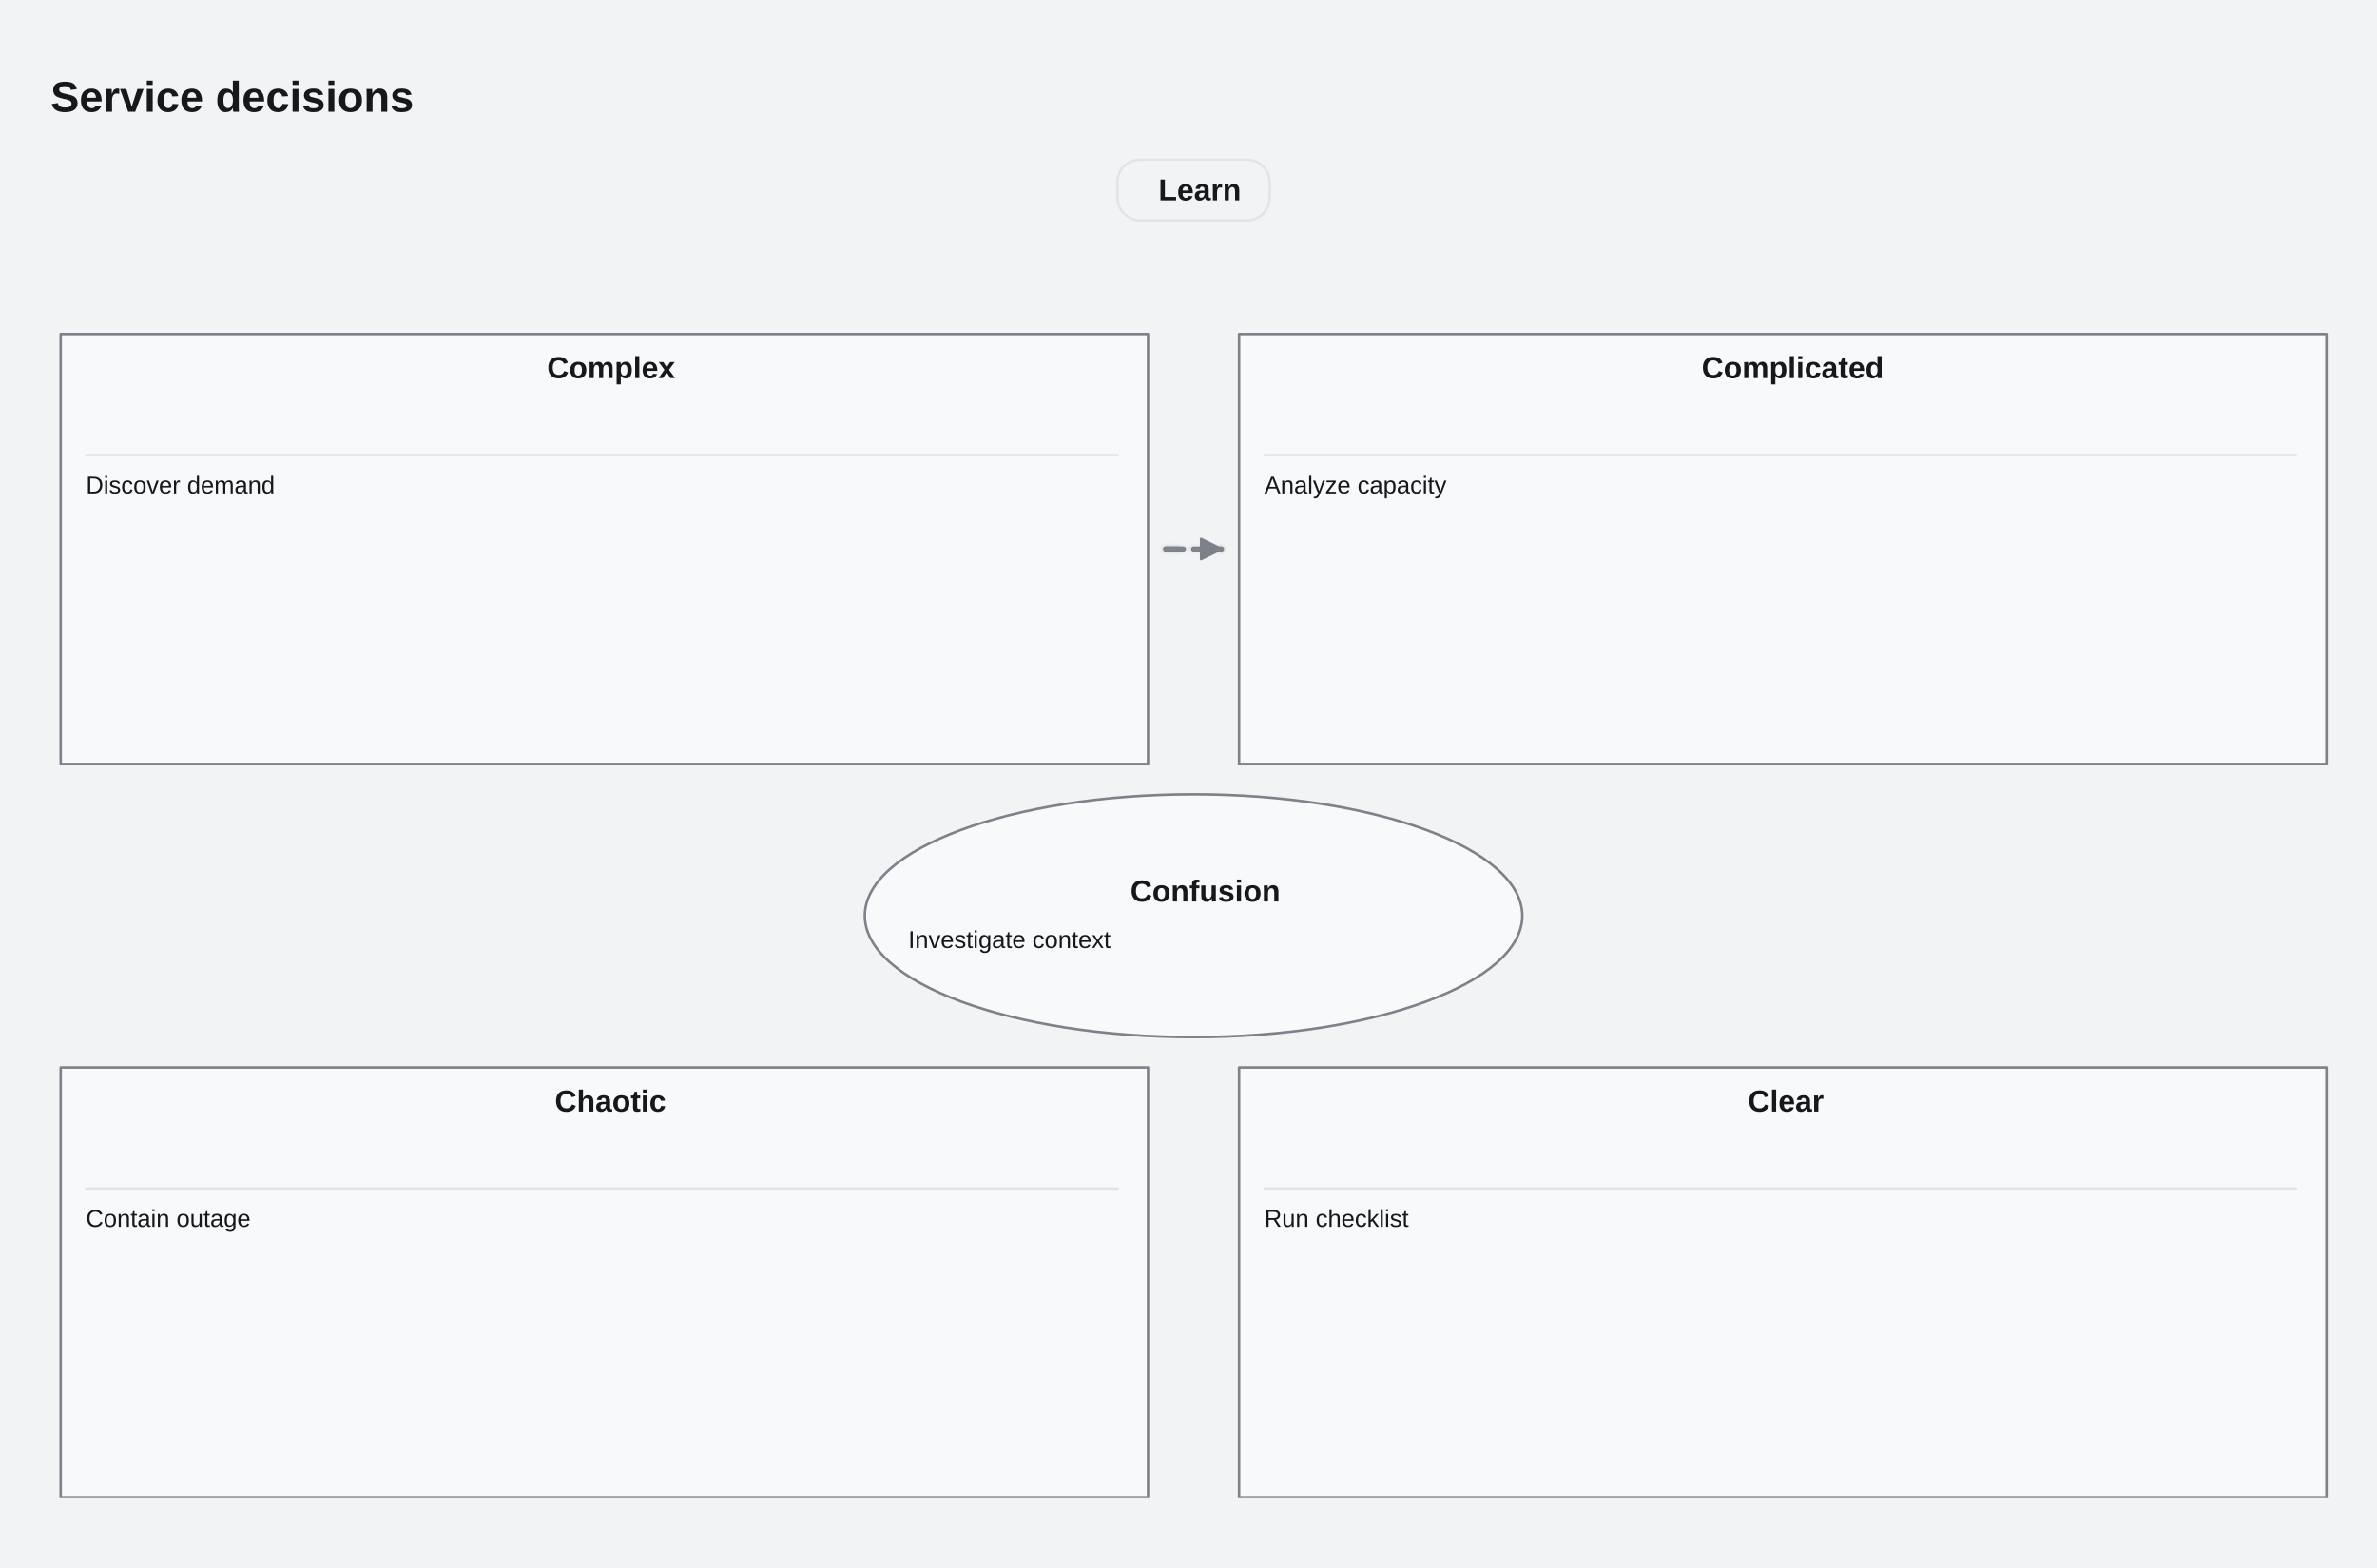
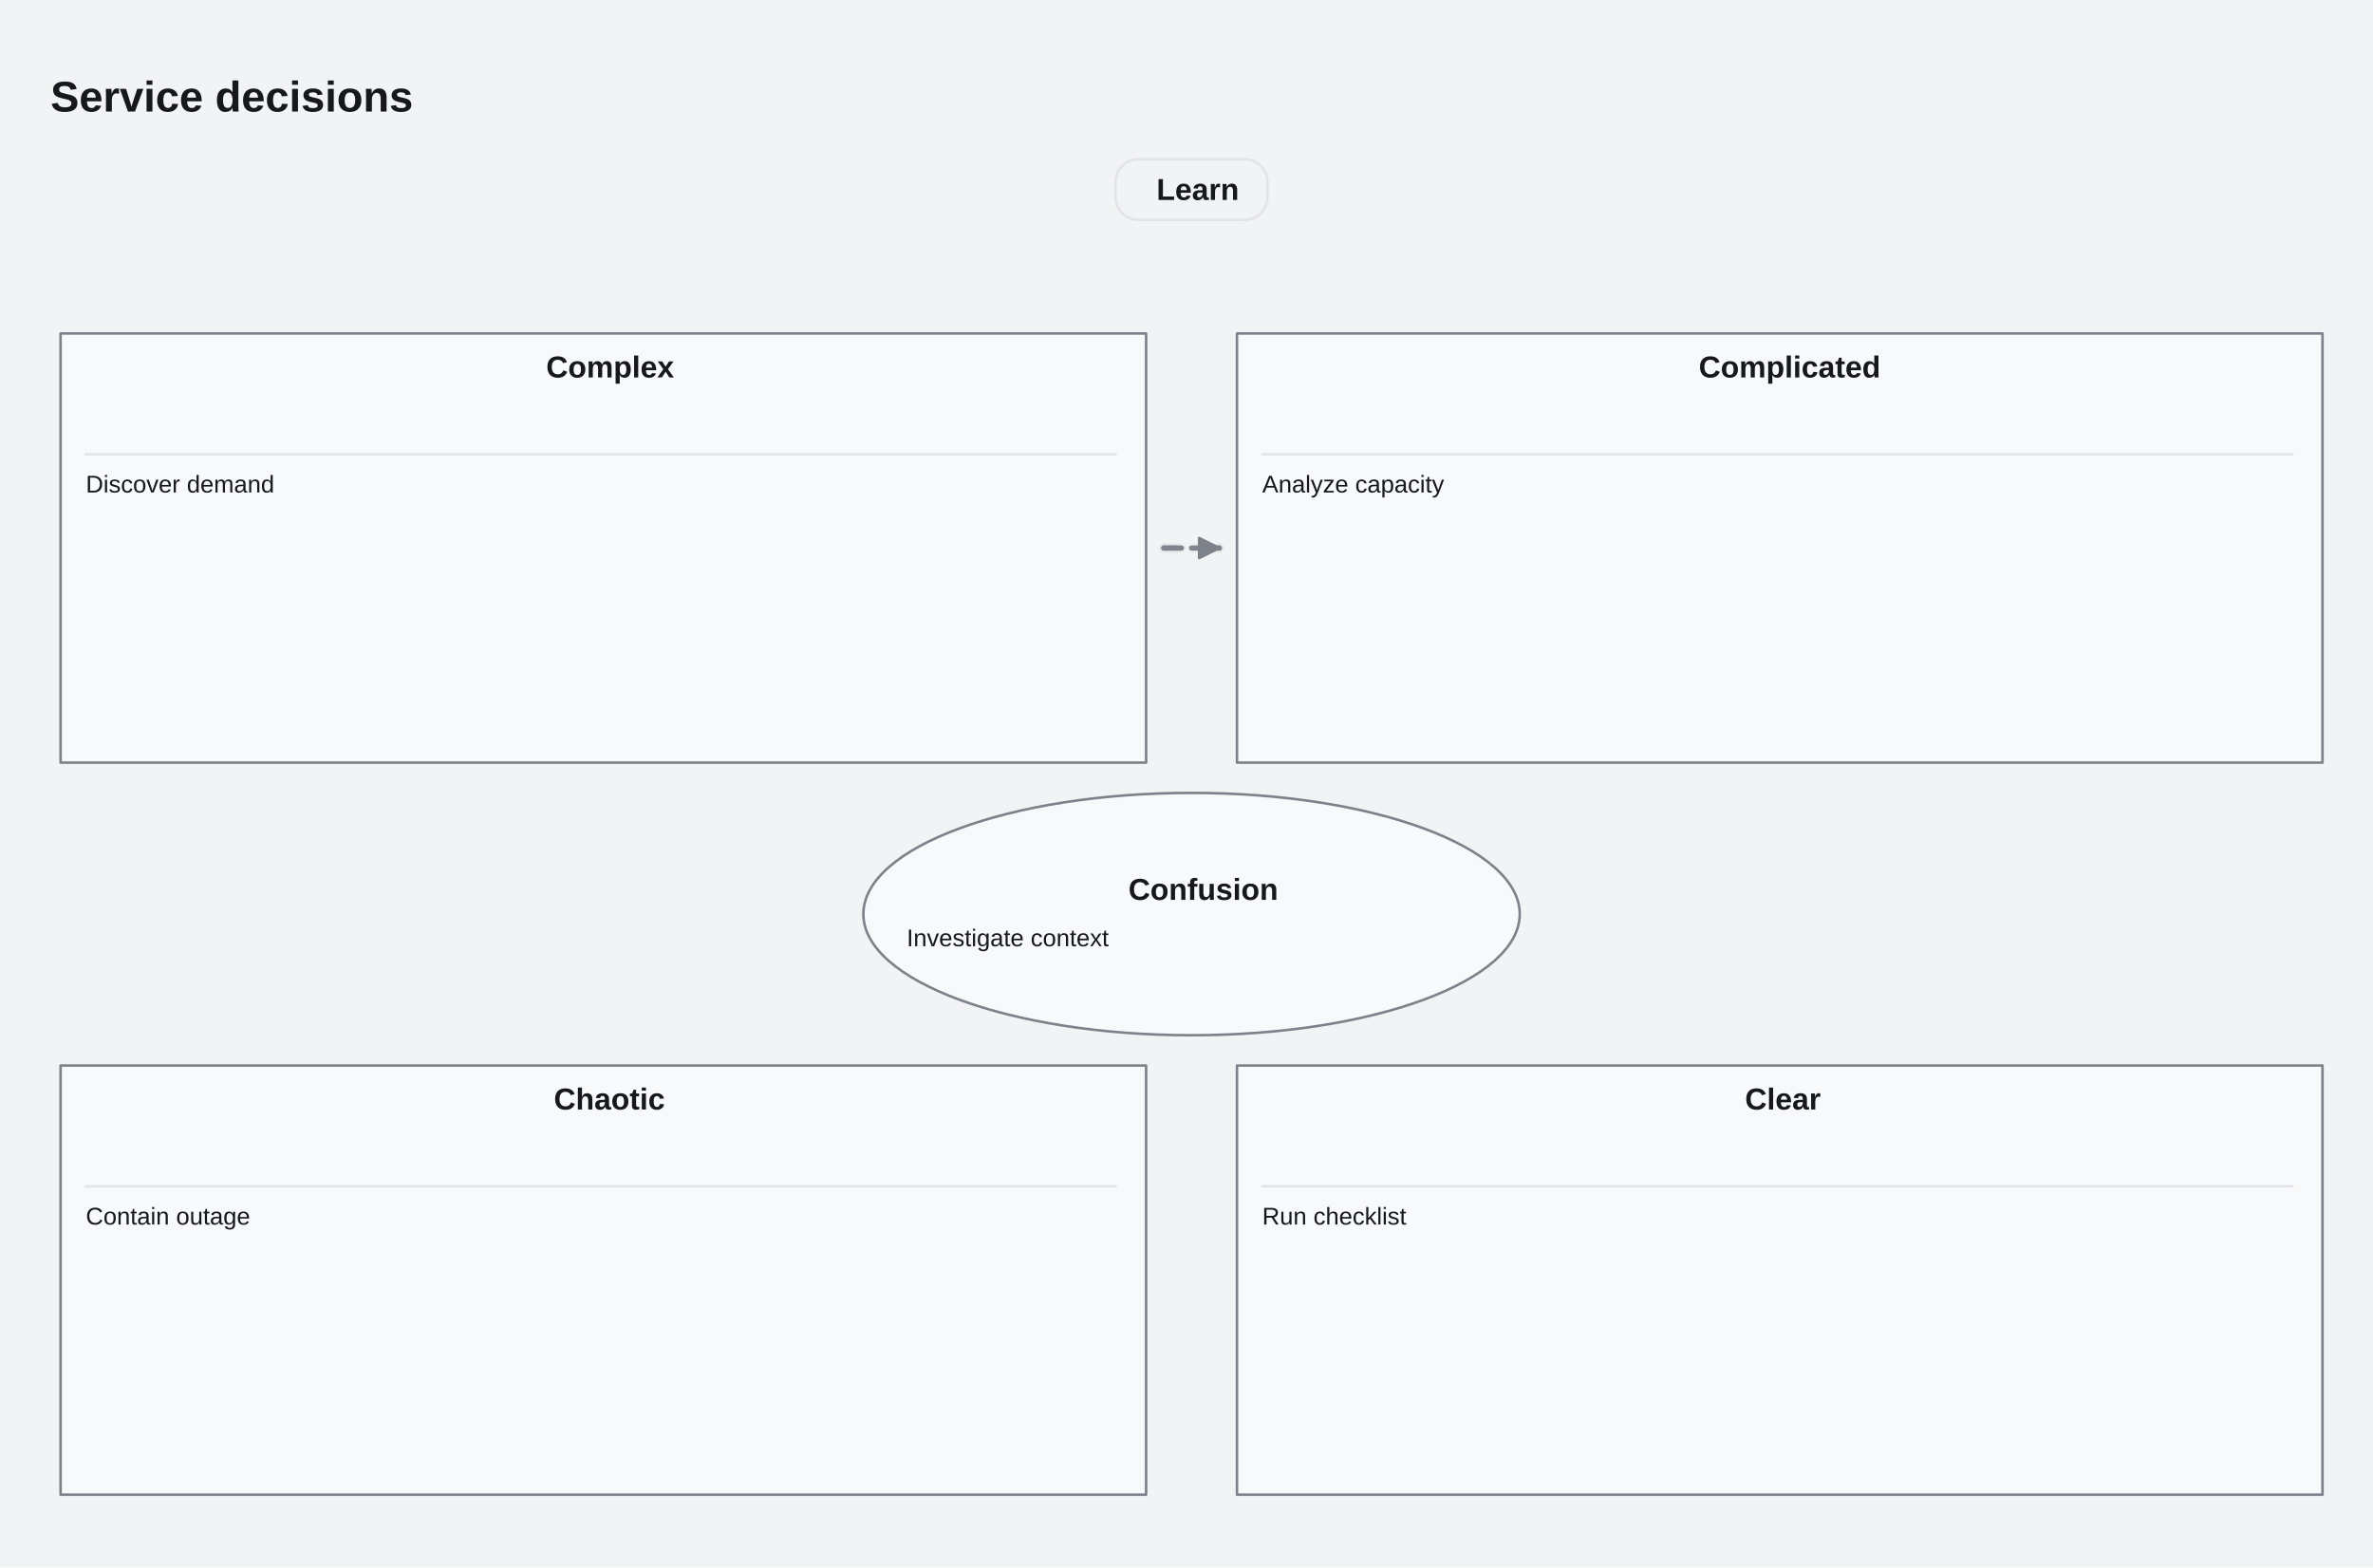
- <svg xmlns="http://www.w3.org/2000/svg" width="940" height="620" viewBox="8 0 940 620" stroke-linecap="round" stroke-linejoin="round" style="max-width:100%;height:auto;display:block" role="img" aria-label="Service decisions" aria-labelledby="cfx-mm-cynefin-l-title" aria-describedby="cfx-mm-cynefin-l-description">
+ <svg xmlns="http://www.w3.org/2000/svg" width="940" height="621" viewBox="8 0 940 621" stroke-linecap="round" stroke-linejoin="round" style="max-width:100%;height:auto;display:block" role="img" aria-label="Service decisions" aria-labelledby="cfx-mm-cynefin-l-title" aria-describedby="cfx-mm-cynefin-l-description">
  <defs>
    <clipPath id="cfx-mm-cynefin-l-clip-1" clipPathUnits="userSpaceOnUse">
-       <rect x="28" y="28" width="904" height="564.1" />
+       <rect x="28" y="28" width="904" height="565" />
    </clipPath>
    <clipPath id="cfx-mm-cynefin-l-clip-7" clipPathUnits="userSpaceOnUse">
-       <rect x="28" y="60.1" width="904" height="532" />
+       <rect x="28" y="60.1" width="904" height="532.9" />
    </clipPath>
  </defs>
-   <rect x="0" y="0" width="960" height="620.1" rx="0" data-cfx-role="background" fill="#F2F3F4" stroke="none" stroke-width="1" />
+   <rect x="0" y="0" width="960" height="621" rx="0" data-cfx-role="background" fill="#F2F3F4" stroke="none" stroke-width="1" />
  <g clip-path="url(#cfx-mm-cynefin-l-clip-1)">
    <g data-cfx-role="frame-heading-source" data-cfx-authored-font-request="Calibri, Carlito, Segoe UI, Arial, system-ui, sans-serif|700|normal|17|">
      <g data-cfx-role="frame-heading">
        <text x="28" y="44.187" font-family="Calibri, Carlito, Segoe UI, Arial, system-ui, sans-serif" font-size="17" font-weight="700" font-style="normal" fill="#16181C" xml:space="preserve" style="white-space:pre;font-language-override:normal;font-palette:normal">Service decisions</text>
      </g>
    </g>
  </g>
  <g id="cfx-mm-cynefin-l-node-6" data-cfx-source-id="mermaid-cynefin" data-cfx-role="topology" class="cfx-topology" data-canvas-surface-style="Plain" data-cfx-active-scenario="" data-cfx-map-background-style="Dots" data-cfx-projection="" data-cfx-scenario-count="0" data-cfx-scenario-ids="" data-cfx-scenarios="[]" data-cfx-viewport="" data-chart-id="mermaid-cynefin" data-fit-content-to-viewport="false" data-header-style="Standard" data-layout-direction="TopToBottom" data-layout-mode="Manual" data-node-surface-style="Card" data-visual-style="Default">
    <g clip-path="url(#cfx-mm-cynefin-l-clip-7)">
      <g id="cfx-mm-cynefin-l-node-8" data-cfx-source-id="transition-0" data-cfx-role="topology-edge" class="cfx-topology__edge" data-cfx-selected="false" data-cfx-status="Unknown" data-direction="Forward" data-edge-color="" data-edge-dash-pattern="" data-edge-emphasis="Normal" data-edge-id="transition-0" data-edge-kind="Generic" data-edge-label="Learn" data-edge-layout-inference="none" data-edge-line-style="Auto" data-edge-minimum-rank-span="1" data-edge-muted="false" data-edge-render-order="0" data-edge-routing-priority="0" data-edge-secondary-label="" data-edge-tertiary-label="" data-label-offset-x="0" data-label-offset-y="0" data-route-candidate-count="1" data-route-corridor="default" data-route-curve="Orthogonal" data-route-end-x="491" data-route-end-y="217.1" data-route-fallback-reason="not-obstacle-aware" data-route-label-obstacle-hits="0" data-route-lane="0" data-route-obstacle-count="3" data-route-obstacle-hits="0" data-route-offset="0" data-route-overlap-score="0" data-route-segment-count="3" data-route-start-x="469" data-route-start-y="217.1" data-route-strategy="Orthogonal" data-scenario-ids="" data-scenario-step-indices="" data-source-group-id="" data-source-label="" data-source-marker="None" data-source-node-id="complex" data-source-port="Auto" data-source-port-id="" data-target-group-id="" data-target-label="" data-target-marker="Arrow" data-target-node-id="complicated" data-target-port="Auto" data-target-port-id="" data-waypoint-count="0">
        <path d="M 469 217.1 L 480 217.1 L 480 217.1 L 491 217.1" data-cfx-role="topology-edge-line-ambient-halo" fill="none" stroke="rgba(124,129,138,0.016)" stroke-width="4.4" stroke-dasharray="5 6" />
        <path d="M 469 217.1 L 480 217.1 L 480 217.1 L 491 217.1" data-cfx-role="topology-edge-line-halo" fill="none" stroke="rgba(124,129,138,0.055)" stroke-width="3.2" stroke-dasharray="5 6" />
        <path d="M 469 217.1 L 480 217.1 L 480 217.1 L 491 217.1" data-cfx-role="topology-edge-line" fill="none" stroke="#7C818A" stroke-width="2" stroke-dasharray="5 6" />
        <path d="M 469 217.1 L 480 217.1 L 480 217.1 L 491 217.1" data-cfx-role="topology-edge-line-highlight" fill="none" stroke="rgba(255,255,255,0.035)" stroke-width="1" stroke-dasharray="5 6" />
        <path d="M 469 217.1 L 476 217.1" data-cfx-role="topology-edge-endpoint-connector" fill="none" stroke="rgba(124,129,138,0.016)" stroke-width="4.4" />
        <path d="M 469 217.1 L 476 217.1" data-cfx-role="topology-edge-endpoint-connector" fill="none" stroke="rgba(124,129,138,0.055)" stroke-width="3.2" />
        <path d="M 469 217.1 L 476 217.1" data-cfx-role="topology-edge-endpoint-connector" fill="none" stroke="#7C818A" stroke-width="2" />
        <path d="M 469 217.1 L 476 217.1" data-cfx-role="topology-edge-endpoint-connector" fill="none" stroke="rgba(255,255,255,0.035)" stroke-width="1" />
        <path d="M 491 217.1 L 484 217.1" data-cfx-role="topology-edge-endpoint-connector" fill="none" stroke="rgba(124,129,138,0.016)" stroke-width="4.4" />
        <path d="M 491 217.1 L 484 217.1" data-cfx-role="topology-edge-endpoint-connector" fill="none" stroke="rgba(124,129,138,0.055)" stroke-width="3.2" />
        <path d="M 491 217.1 L 484 217.1" data-cfx-role="topology-edge-endpoint-connector" fill="none" stroke="#7C818A" stroke-width="2" />
        <path d="M 491 217.1 L 484 217.1" data-cfx-role="topology-edge-endpoint-connector" fill="none" stroke="rgba(255,255,255,0.035)" stroke-width="1" />
        <path d="M 491 217.1 L 483 213.1 L 483 221.1 Z" data-cfx-role="topology-marker" fill="#7C818A" stroke="#7C818A" stroke-width="1" fill-rule="evenodd" />
      </g>
      <g id="cfx-mm-cynefin-l-node-23" data-cfx-source-id="transition-0-label" data-cfx-role="topology-edge-label" class="cfx-topology__edge-label" data-cfx-status="Unknown" data-edge-id="transition-0" data-edge-label-render-order="0" data-edge-render-order="0" data-label-anchor-node-id="" data-label-anchor-override="false" data-label-anchor-x="480" data-label-anchor-y="217.1" data-label-clearance="false" data-label-height="24" data-label-leader="false" data-label-line-count="1" data-label-width="60.21818181818181" data-label-x="480" data-label-y="75.1">
        <rect x="449.891" y="63.1" width="60.218" height="24" rx="9" data-cfx-role="topology-edge-label-surface" fill="#F2F3F4" stroke="#E2E4E7" stroke-width="1" />
        <g data-cfx-role="topology-edge-label-text">
          <text x="466.128" y="79.202" font-family="Calibri, Carlito, Segoe UI, Arial, system-ui, sans-serif" font-size="12" font-weight="600" font-style="normal" fill="#16181C" xml:space="preserve" style="white-space:pre;font-language-override:normal;font-palette:normal">Learn</text>
        </g>
      </g>
      <g id="cfx-mm-cynefin-l-node-27" data-cfx-source-id="complex" data-cfx-role="topology-node" class="cfx-topology__node" data-cfx-selected="false" data-cfx-status="Unknown" data-group-id="" data-group-label="" data-node-badge="" data-node-detail-count="1" data-node-display-mode="Card" data-node-id="complex" data-node-kind="Generic" data-node-label="Complex" data-node-shape="Rectangle" data-scenario-ids="" data-scenario-step-indices="">
        <path d="M 32 132.1 L 462 132.1 L 462 302.1 L 32 302.1 Z" data-cfx-role="topology-node-surface" fill="#F8F9FA" stroke="#7C818A" stroke-width="1" fill-rule="evenodd" />
        <g id="cfx-mm-cynefin-l-node-29" data-cfx-source-id="complex-label" data-cfx-role="topology-node-label">
          <text x="224.341" y="149.526" font-family="Calibri, Carlito, Segoe UI, Arial, system-ui, sans-serif" font-size="12" font-weight="600" font-style="normal" fill="#16181C" xml:space="preserve" style="white-space:pre;font-language-override:normal;font-palette:normal">Complex</text>
        </g>
        <line x1="42" y1="179.959" x2="450" y2="179.959" data-cfx-role="topology-node-detail-separator" fill="none" stroke="#E2E4E7" stroke-width="1" />
        <g data-cfx-role="topology-node-detail">
          <text x="42" y="195.1" font-family="Calibri, Carlito, Segoe UI, Arial, system-ui, sans-serif" font-size="9.6" font-weight="400" font-style="normal" fill="#16181C" xml:space="preserve" style="white-space:pre;font-language-override:normal;font-palette:normal">Discover demand</text>
        </g>
      </g>
      <g id="cfx-mm-cynefin-l-node-33" data-cfx-source-id="complicated" data-cfx-role="topology-node" class="cfx-topology__node" data-cfx-selected="false" data-cfx-status="Unknown" data-group-id="" data-group-label="" data-node-badge="" data-node-detail-count="1" data-node-display-mode="Card" data-node-id="complicated" data-node-kind="Generic" data-node-label="Complicated" data-node-shape="Rectangle" data-scenario-ids="" data-scenario-step-indices="">
        <path d="M 498 132.1 L 928 132.1 L 928 302.1 L 498 302.1 Z" data-cfx-role="topology-node-surface" fill="#F8F9FA" stroke="#7C818A" stroke-width="1" fill-rule="evenodd" />
        <g id="cfx-mm-cynefin-l-node-35" data-cfx-source-id="complicated-label" data-cfx-role="topology-node-label">
          <text x="680.922" y="149.526" font-family="Calibri, Carlito, Segoe UI, Arial, system-ui, sans-serif" font-size="12" font-weight="600" font-style="normal" fill="#16181C" xml:space="preserve" style="white-space:pre;font-language-override:normal;font-palette:normal">Complicated</text>
        </g>
        <line x1="508" y1="179.959" x2="916" y2="179.959" data-cfx-role="topology-node-detail-separator" fill="none" stroke="#E2E4E7" stroke-width="1" />
        <g data-cfx-role="topology-node-detail">
          <text x="508" y="195.1" font-family="Calibri, Carlito, Segoe UI, Arial, system-ui, sans-serif" font-size="9.6" font-weight="400" font-style="normal" fill="#16181C" xml:space="preserve" style="white-space:pre;font-language-override:normal;font-palette:normal">Analyze capacity</text>
        </g>
      </g>
      <g id="cfx-mm-cynefin-l-node-39" data-cfx-source-id="chaotic" data-cfx-role="topology-node" class="cfx-topology__node" data-cfx-selected="false" data-cfx-status="Unknown" data-group-id="" data-group-label="" data-node-badge="" data-node-detail-count="1" data-node-display-mode="Card" data-node-id="chaotic" data-node-kind="Generic" data-node-label="Chaotic" data-node-shape="Rectangle" data-scenario-ids="" data-scenario-step-indices="">
        <path d="M 32 422.1 L 462 422.1 L 462 592.1 L 32 592.1 Z" data-cfx-role="topology-node-surface" fill="#F8F9FA" stroke="#7C818A" stroke-width="1" fill-rule="evenodd" />
        <g id="cfx-mm-cynefin-l-node-41" data-cfx-source-id="chaotic-label" data-cfx-role="topology-node-label">
          <text x="227.394" y="439.526" font-family="Calibri, Carlito, Segoe UI, Arial, system-ui, sans-serif" font-size="12" font-weight="600" font-style="normal" fill="#16181C" xml:space="preserve" style="white-space:pre;font-language-override:normal;font-palette:normal">Chaotic</text>
        </g>
        <line x1="42" y1="469.959" x2="450" y2="469.959" data-cfx-role="topology-node-detail-separator" fill="none" stroke="#E2E4E7" stroke-width="1" />
        <g data-cfx-role="topology-node-detail">
          <text x="42" y="485.1" font-family="Calibri, Carlito, Segoe UI, Arial, system-ui, sans-serif" font-size="9.6" font-weight="400" font-style="normal" fill="#16181C" xml:space="preserve" style="white-space:pre;font-language-override:normal;font-palette:normal">Contain outage</text>
        </g>
      </g>
      <g id="cfx-mm-cynefin-l-node-45" data-cfx-source-id="clear" data-cfx-role="topology-node" class="cfx-topology__node" data-cfx-selected="false" data-cfx-status="Unknown" data-group-id="" data-group-label="" data-node-badge="" data-node-detail-count="1" data-node-display-mode="Card" data-node-id="clear" data-node-kind="Generic" data-node-label="Clear" data-node-shape="Rectangle" data-scenario-ids="" data-scenario-step-indices="">
        <path d="M 498 422.1 L 928 422.1 L 928 592.1 L 498 592.1 Z" data-cfx-role="topology-node-surface" fill="#F8F9FA" stroke="#7C818A" stroke-width="1" fill-rule="evenodd" />
        <g id="cfx-mm-cynefin-l-node-47" data-cfx-source-id="clear-label" data-cfx-role="topology-node-label">
          <text x="699.235" y="439.526" font-family="Calibri, Carlito, Segoe UI, Arial, system-ui, sans-serif" font-size="12" font-weight="600" font-style="normal" fill="#16181C" xml:space="preserve" style="white-space:pre;font-language-override:normal;font-palette:normal">Clear</text>
        </g>
        <line x1="508" y1="469.959" x2="916" y2="469.959" data-cfx-role="topology-node-detail-separator" fill="none" stroke="#E2E4E7" stroke-width="1" />
        <g data-cfx-role="topology-node-detail">
          <text x="508" y="485.1" font-family="Calibri, Carlito, Segoe UI, Arial, system-ui, sans-serif" font-size="9.6" font-weight="400" font-style="normal" fill="#16181C" xml:space="preserve" style="white-space:pre;font-language-override:normal;font-palette:normal">Run checklist</text>
        </g>
      </g>
      <g id="cfx-mm-cynefin-l-node-51" data-cfx-source-id="confusion" data-cfx-role="topology-node" class="cfx-topology__node" data-cfx-selected="false" data-cfx-status="Unknown" data-group-id="" data-group-label="" data-node-badge="" data-node-detail-count="1" data-node-display-mode="Card" data-node-id="confusion" data-node-kind="Generic" data-node-label="Confusion" data-node-shape="Ellipse" data-scenario-ids="" data-scenario-step-indices="">
        <path d="M 480 314.1 C 551.797 314.1 610 335.59 610 362.1 C 610 388.61 551.797 410.1 480 410.1 C 408.203 410.1 350 388.61 350 362.1 C 350 335.59 408.203 314.1 480 314.1 Z" data-cfx-role="topology-node-surface" fill="#F8F9FA" stroke="#7C818A" stroke-width="1" fill-rule="evenodd" />
        <g id="cfx-mm-cynefin-l-node-53" data-cfx-source-id="confusion-label" data-cfx-role="topology-node-label">
          <text x="454.98" y="356.482" font-family="Calibri, Carlito, Segoe UI, Arial, system-ui, sans-serif" font-size="12" font-weight="600" font-style="normal" fill="#16181C" xml:space="preserve" style="white-space:pre;font-language-override:normal;font-palette:normal">Confusion</text>
        </g>
        <g data-cfx-role="topology-node-detail">
          <text x="367.16" y="374.845" font-family="Calibri, Carlito, Segoe UI, Arial, system-ui, sans-serif" font-size="9.6" font-weight="400" font-style="normal" fill="#16181C" xml:space="preserve" style="white-space:pre;font-language-override:normal;font-palette:normal">Investigate context</text>
        </g>
      </g>
    </g>
  </g>
</svg>
